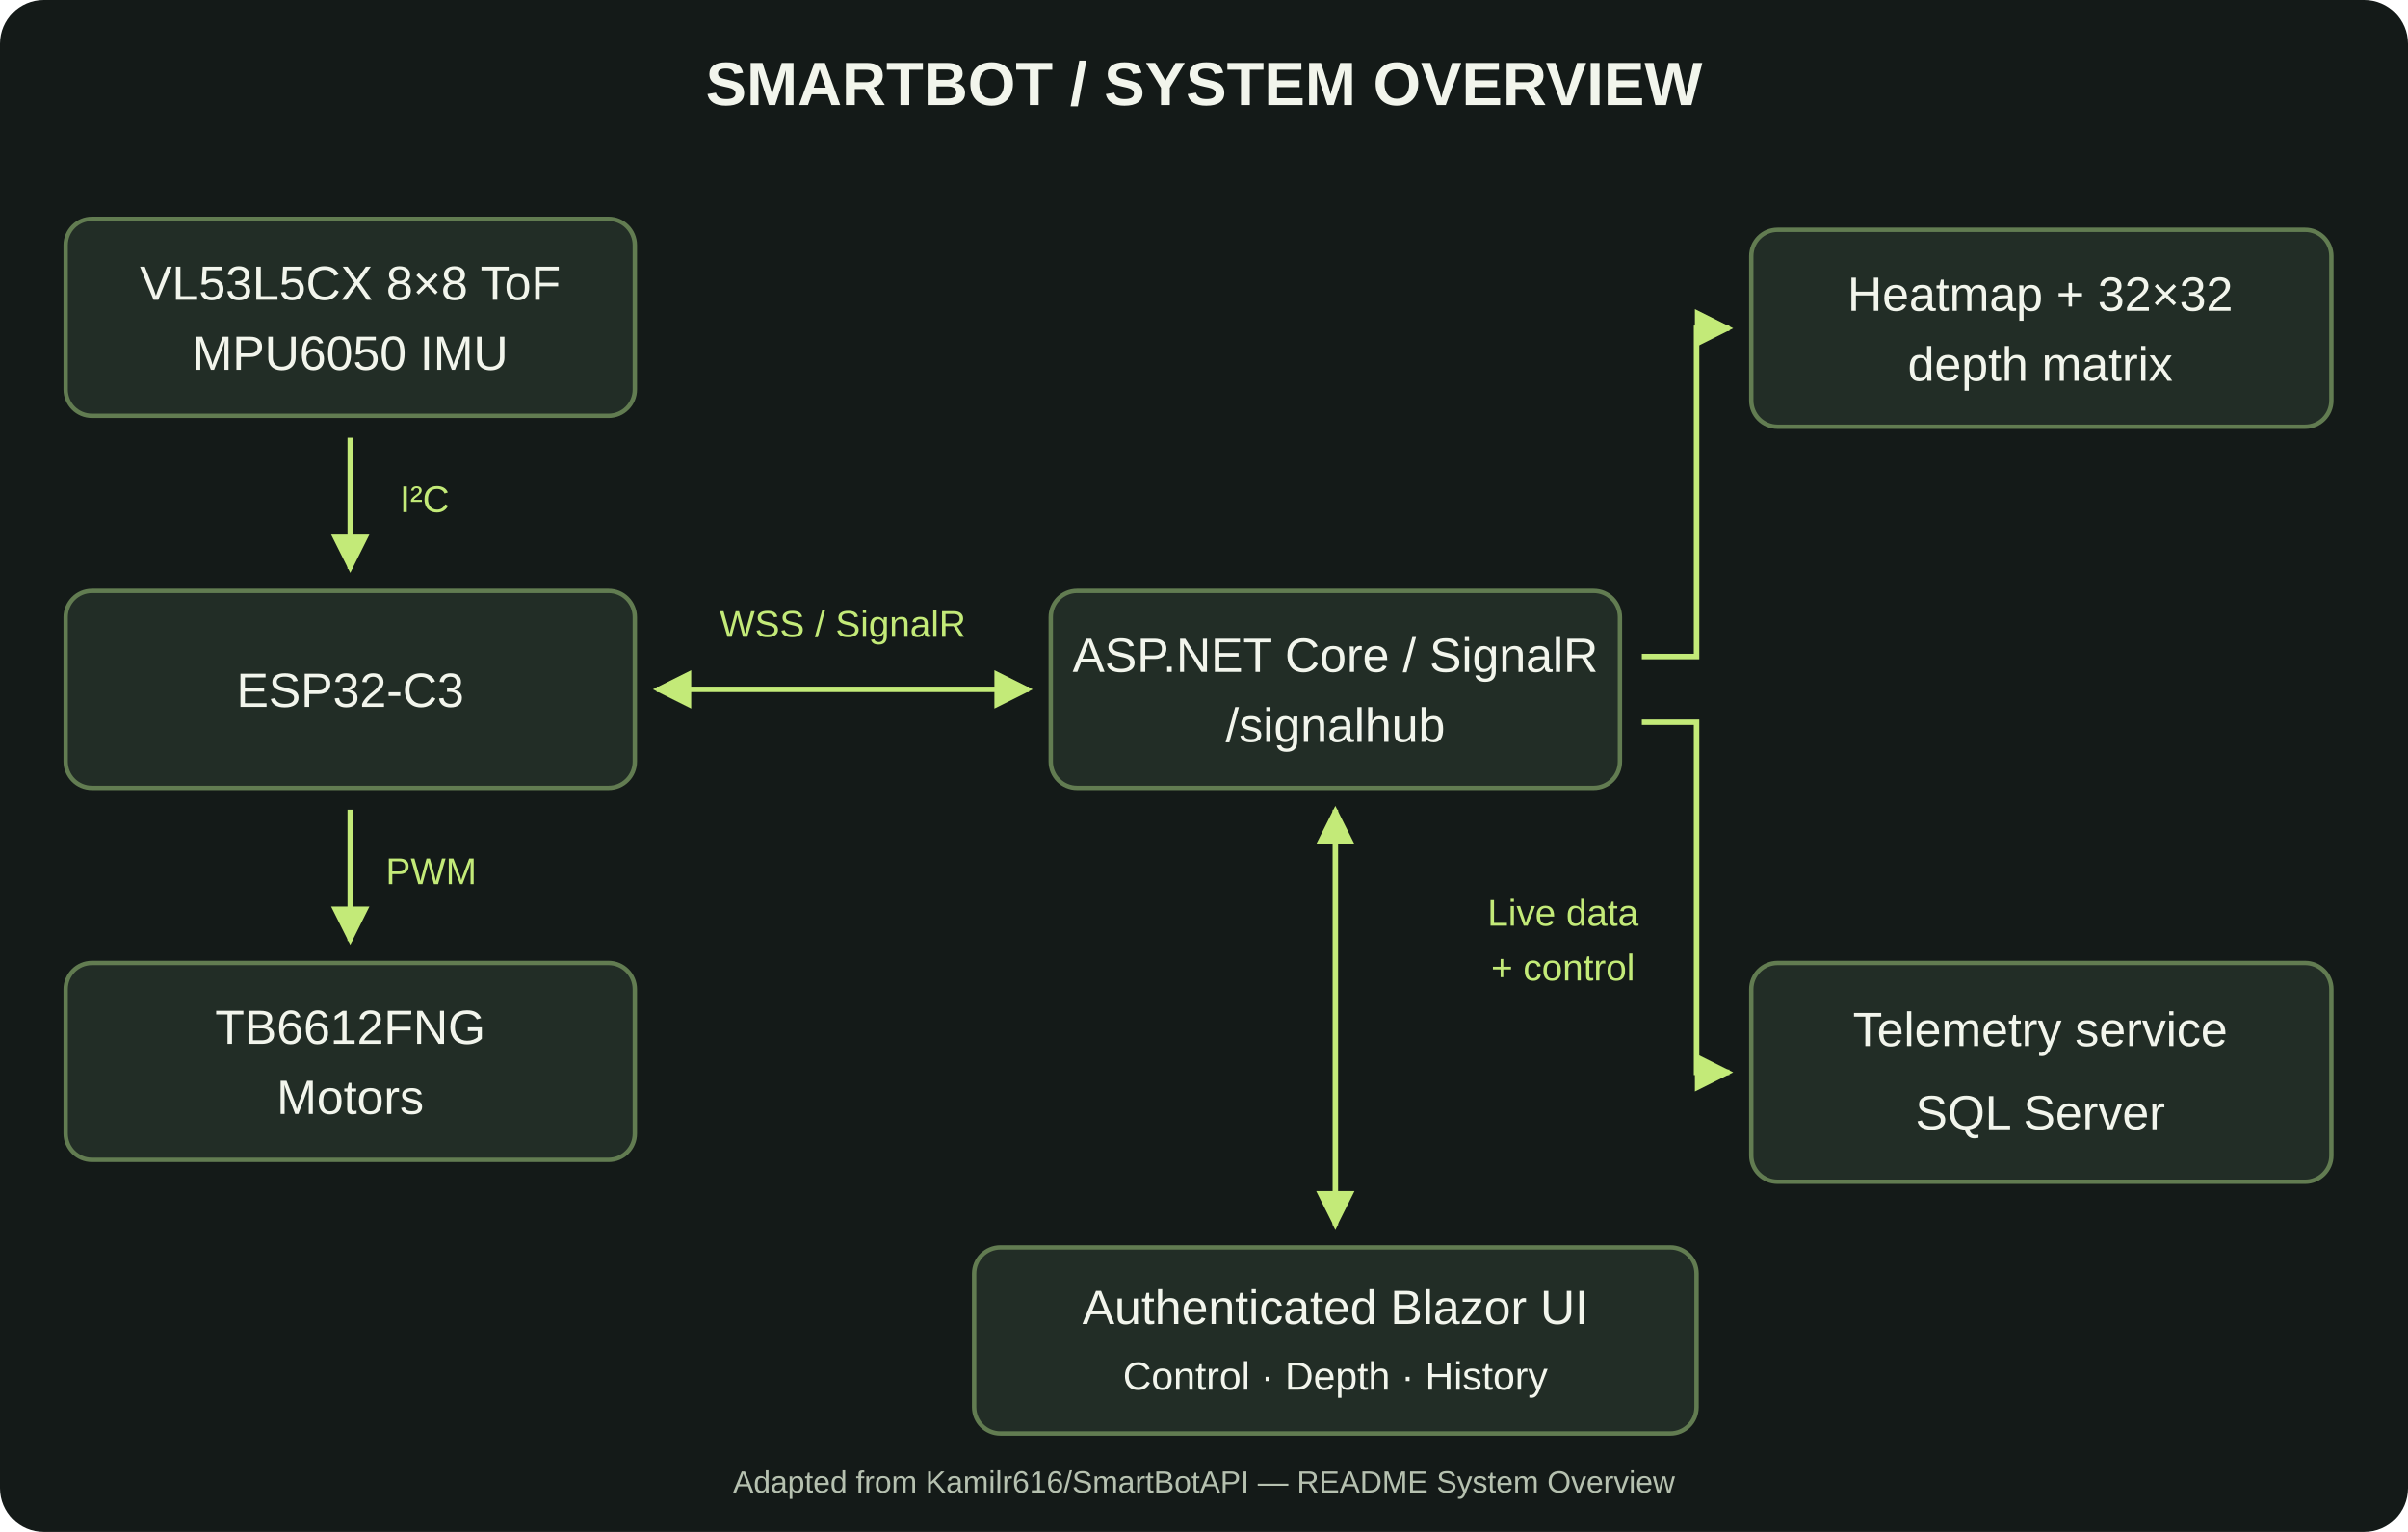
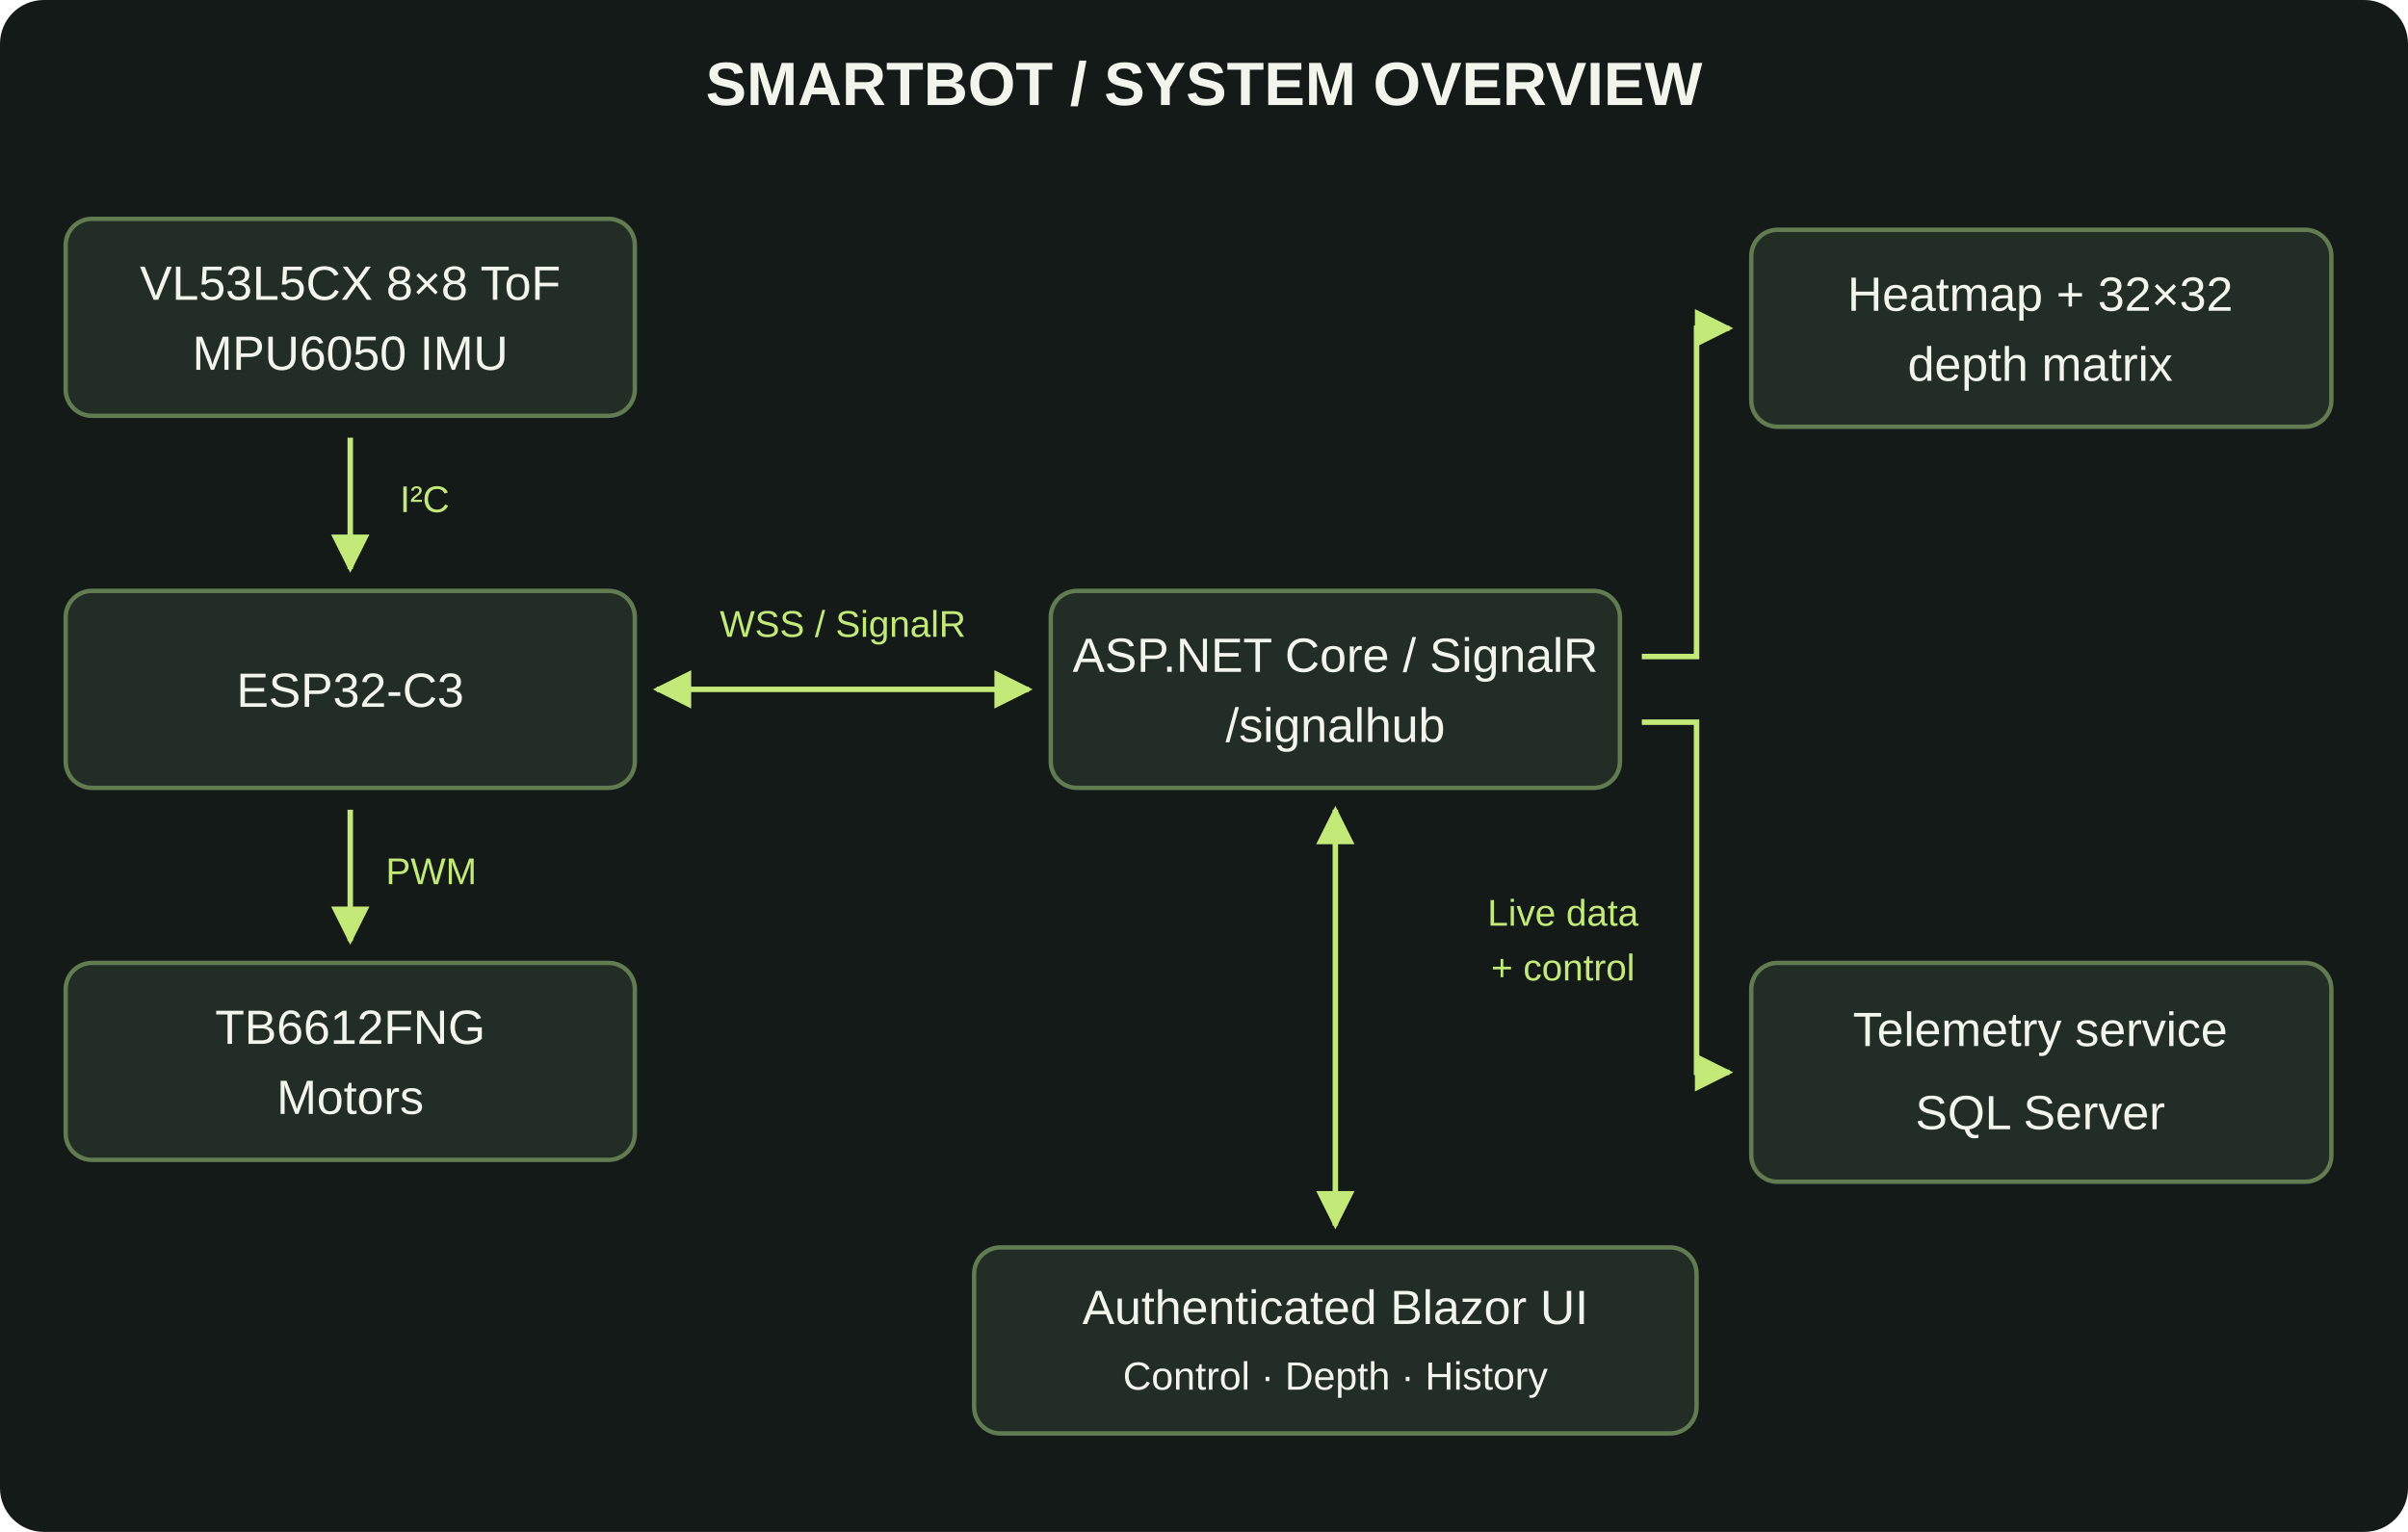
<svg xmlns="http://www.w3.org/2000/svg" width="1100" height="700" viewBox="0 0 1100 700" role="img" aria-labelledby="title desc">
  <defs>
    <marker id="a" viewBox="0 0 10 10" refX="9" refY="5" markerWidth="7" markerHeight="7" orient="auto-start-reverse">
      <path d="M0 0 10 5 0 10Z" fill="#c3ea78" />
    </marker>
  </defs>
  <rect width="1100" height="700" rx="20" fill="#141a18" />
  <g font-family="Arial,sans-serif" text-anchor="middle" fill="#f2f5ec">
    <text x="550" y="48" font-size="28" font-weight="bold">SMARTBOT / SYSTEM OVERVIEW</text>
    <g fill="#222d26" stroke="#627c51" stroke-width="2">
      <rect x="30" y="100" width="260" height="90" rx="12" />
      <rect x="30" y="270" width="260" height="90" rx="12" />
      <rect x="30" y="440" width="260" height="90" rx="12" />
      <rect x="480" y="270" width="260" height="90" rx="12" />
      <rect x="800" y="105" width="265" height="90" rx="12" />
      <rect x="800" y="440" width="265" height="100" rx="12" />
      <rect x="445" y="570" width="330" height="85" rx="12" />
    </g>
    <g font-size="22">
      <text x="160" y="137">VL53L5CX 8×8 ToF</text>
      <text x="160" y="169">MPU6050 IMU</text>
      <text x="160" y="323">ESP32-C3</text>
      <text x="160" y="477">TB6612FNG</text>
      <text x="160" y="509">Motors</text>
      <text x="610" y="307">ASP.NET Core / SignalR</text>
      <text x="610" y="339">/signalhub</text>
      <text x="932" y="142">Heatmap + 32×32</text>
      <text x="932" y="174">depth matrix</text>
      <text x="932" y="478">Telemetry service</text>
      <text x="932" y="516">SQL Server</text>
      <text x="610" y="605">Authenticated Blazor UI</text>
      <text x="610" y="635" font-size="18">Control · Depth · History</text>
    </g>
    <g fill="none" stroke="#c3ea78" stroke-width="2.5" marker-end="url(#a)">
      <path d="M160 200V260" />
      <path d="M160 370V430" />
      <path d="M750 300H775V150H790" />
      <path d="M750 330H775V490H790" />
      <path d="M300 315H470" marker-start="url(#a)" />
      <path d="M610 370V560" marker-start="url(#a)" />
    </g>
    <g fill="#c3ea78" font-size="17">
      <text x="194" y="234">I²C</text>
      <text x="197" y="404">PWM</text>
      <text x="385" y="291">WSS / SignalR</text>
      <text x="714" y="423">Live data</text>
      <text x="714" y="448">+ control</text>
    </g>
-     <text x="550" y="682" font-size="14" fill="#b6c1b0">Adapted from Kamilr616/SmartBotAPI — README System Overview</text>
  </g>
</svg>
